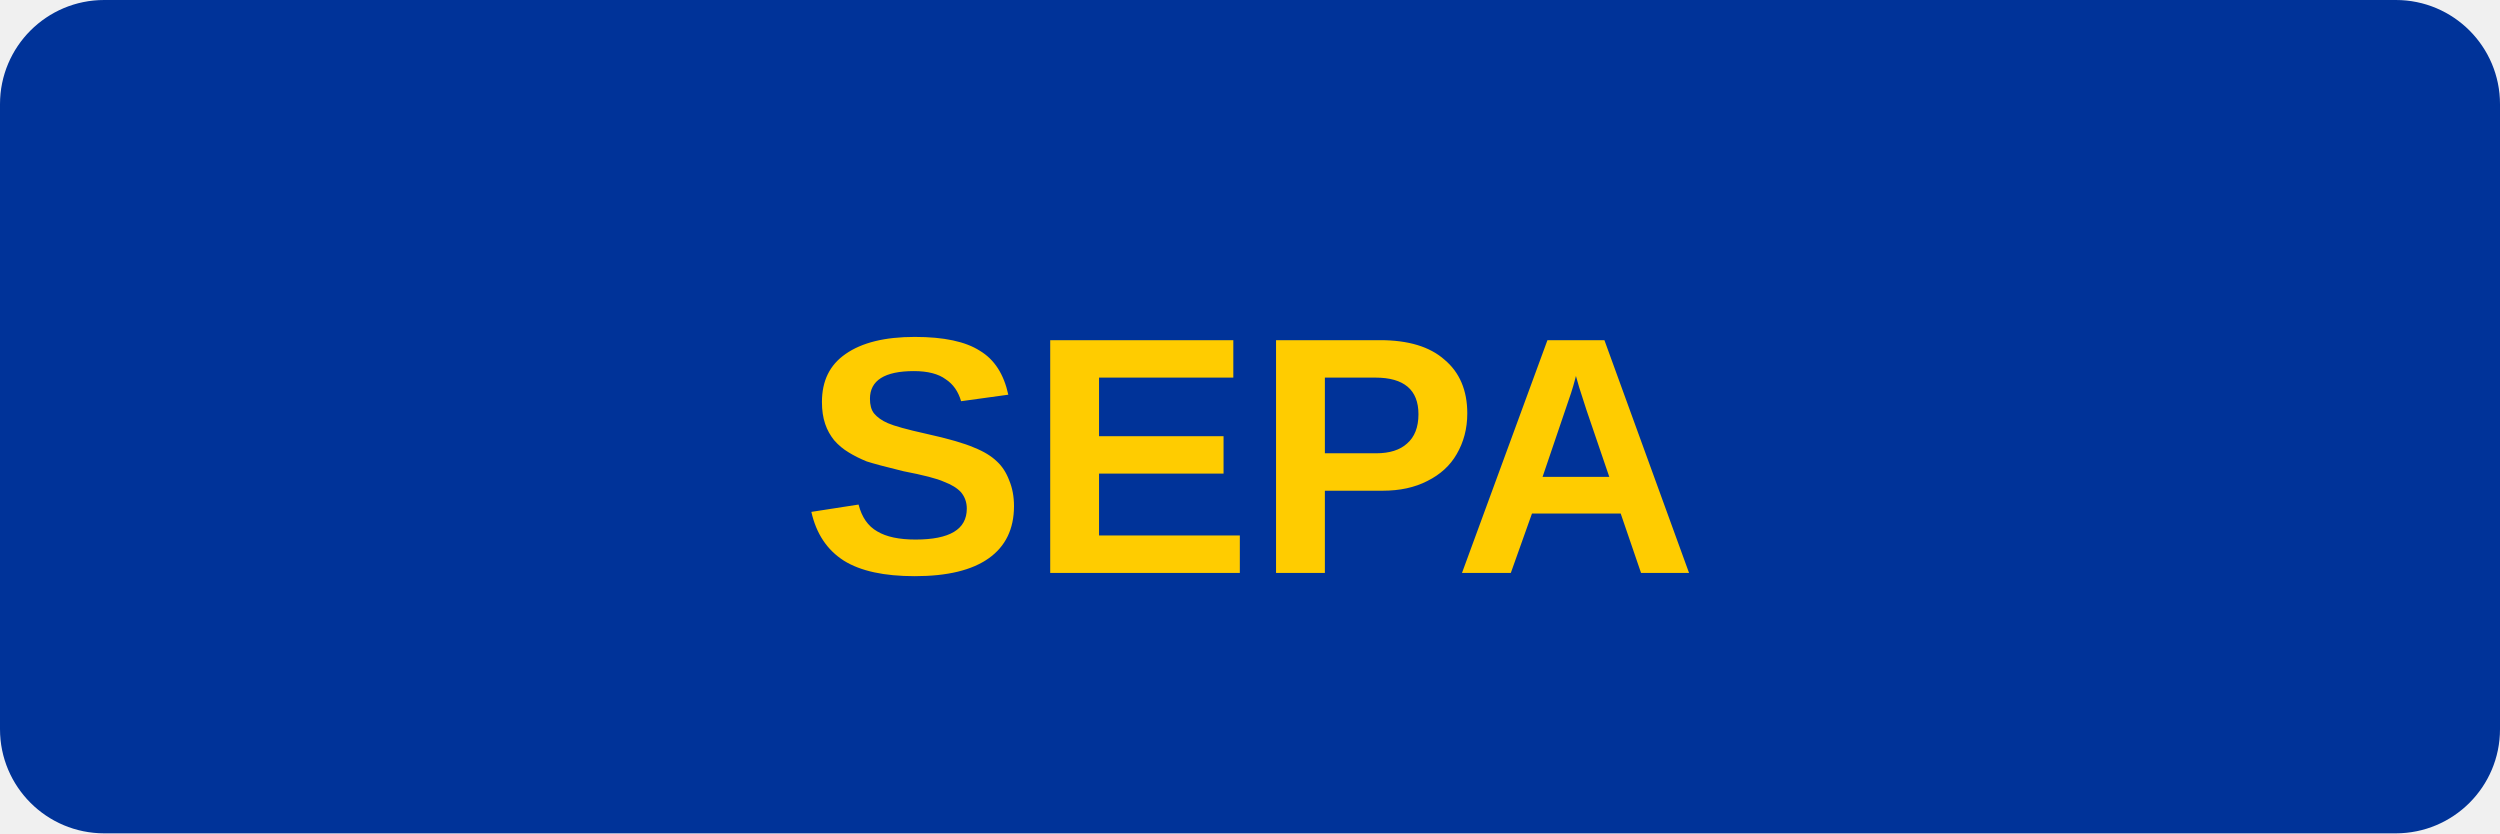
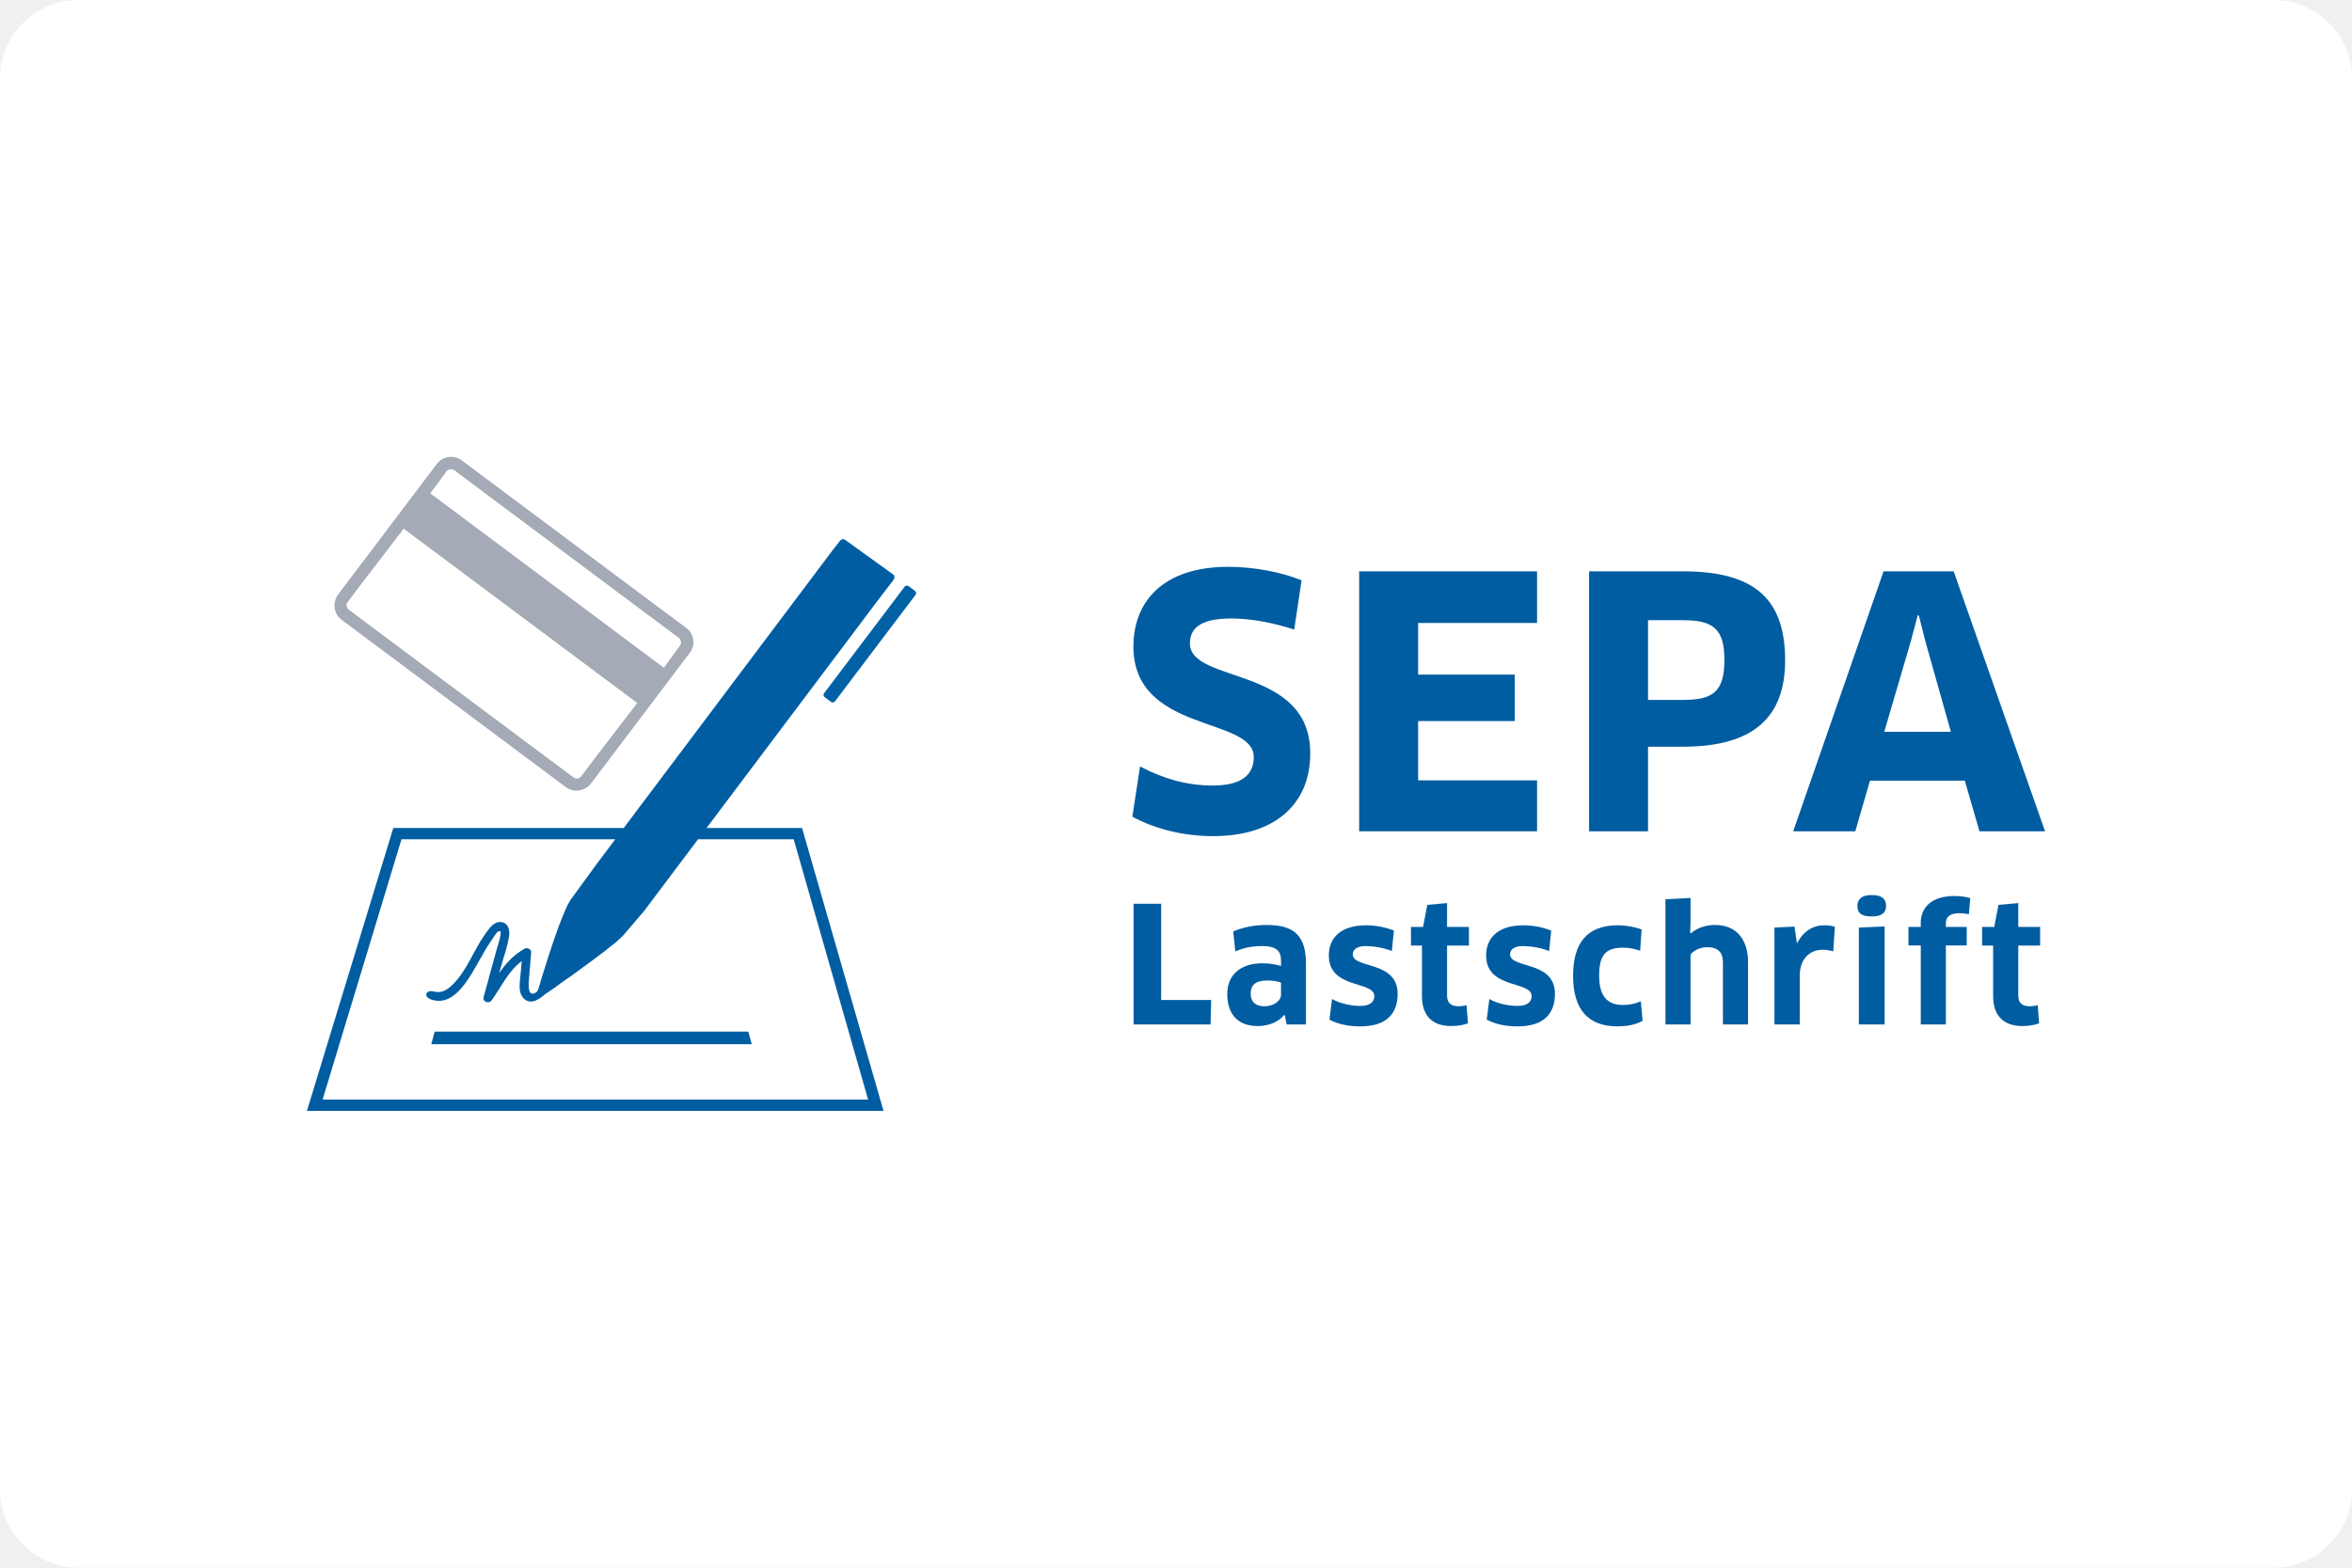
- <svg xmlns="http://www.w3.org/2000/svg" viewBox="0 0 48 16" role="img" aria-label="SEPA">
-   <rect width="48" height="16" rx="2" fill="#003399" />
-   <text x="24" y="11" text-anchor="middle" fill="#ffcc00" font-family="Arial,sans-serif" font-size="6.5" font-weight="700">SEPA</text>
+ <svg xmlns="http://www.w3.org/2000/svg" width="120" height="80" viewBox="0 0 120 80" fill="none">
+   <rect width="120" height="80" rx="4" fill="white" />
+   <path fill-rule="evenodd" clip-rule="evenodd" d="M61.796 51.029L61.763 52.278H57.838V46.118H59.242V51.029H61.796Z" fill="#005DA1" />
+   <path fill-rule="evenodd" clip-rule="evenodd" d="M65.357 50.142C65.234 50.093 64.986 50.035 64.647 50.035C64.077 50.035 63.812 50.257 63.812 50.692C63.812 51.177 64.102 51.35 64.524 51.35C64.961 51.35 65.357 51.087 65.357 50.767V50.142ZM65.549 51.801L65.523 51.793C65.218 52.154 64.739 52.36 64.167 52.36C63.217 52.36 62.615 51.826 62.615 50.709C62.615 49.789 63.259 49.157 64.399 49.157C64.77 49.157 65.092 49.215 65.357 49.296V49.009C65.357 48.508 65.092 48.278 64.408 48.278C63.855 48.278 63.491 48.361 63.027 48.549L62.919 47.531C63.425 47.317 63.994 47.202 64.639 47.202C66.118 47.202 66.63 47.834 66.63 49.198V52.278H65.647L65.549 51.801Z" fill="#005DA1" />
+   <path fill-rule="evenodd" clip-rule="evenodd" d="M69.4 52.377C68.796 52.377 68.25 52.262 67.829 52.032L67.961 50.981C68.376 51.218 68.962 51.333 69.391 51.333C69.904 51.333 70.118 51.128 70.118 50.832C70.118 50.035 67.797 50.496 67.797 48.755C67.797 47.86 68.408 47.219 69.697 47.219C70.2 47.219 70.698 47.318 71.118 47.49L71.011 48.532C70.597 48.36 70.044 48.278 69.673 48.278C69.252 48.278 69.019 48.443 69.019 48.697C69.019 49.452 71.308 49.001 71.308 50.718C71.308 51.711 70.754 52.377 69.4 52.377Z" fill="#005DA1" />
+   <path fill-rule="evenodd" clip-rule="evenodd" d="M73.83 48.254V50.799C73.83 51.186 74.029 51.35 74.425 51.35C74.557 51.35 74.73 51.325 74.822 51.292L74.896 52.22C74.722 52.294 74.392 52.36 74.036 52.36C73.037 52.36 72.549 51.785 72.549 50.841V48.254H71.987V47.301H72.606L72.821 46.175L73.83 46.085V47.301H74.946V48.254H73.83Z" fill="#005DA1" />
+   <path fill-rule="evenodd" clip-rule="evenodd" d="M97.998 52.278V48.246H97.369V47.301H97.998V47.087C97.998 46.34 98.518 45.724 99.716 45.724C99.998 45.724 100.31 45.765 100.526 45.831L100.451 46.652C100.302 46.619 100.138 46.603 99.971 46.603C99.469 46.603 99.278 46.8 99.278 47.121V47.301H100.344V48.246H99.278V52.278H97.998Z" fill="#005DA1" />
+   <path fill-rule="evenodd" clip-rule="evenodd" d="M94.84 52.278V47.334L96.154 47.276V52.278H94.84ZM95.501 46.767C95.005 46.767 94.766 46.627 94.766 46.225C94.766 45.872 95.005 45.675 95.501 45.675C96.006 45.675 96.228 45.864 96.228 46.225C96.228 46.587 96.006 46.767 95.501 46.767Z" fill="#005DA1" />
+   <path fill-rule="evenodd" clip-rule="evenodd" d="M90.534 52.278V47.334L91.558 47.285L91.674 48.114H91.698C92.013 47.514 92.501 47.219 93.071 47.219C93.294 47.219 93.484 47.252 93.616 47.292L93.533 48.549C93.377 48.5 93.187 48.467 92.987 48.467C92.319 48.467 91.824 48.952 91.824 49.781V52.278H90.534Z" fill="#005DA1" />
+   <path fill-rule="evenodd" clip-rule="evenodd" d="M87.905 52.278V49.108C87.905 48.598 87.649 48.335 87.104 48.335C86.732 48.335 86.41 48.5 86.253 48.713V52.278H84.972V45.889L86.253 45.823V46.956L86.236 47.613L86.261 47.63C86.633 47.317 87.086 47.202 87.509 47.202C88.566 47.202 89.186 47.909 89.186 49.108V52.278H87.905Z" fill="#005DA1" />
+   <path fill-rule="evenodd" clip-rule="evenodd" d="M83.681 48.516C83.426 48.426 83.119 48.36 82.83 48.36C81.897 48.36 81.59 48.746 81.59 49.797C81.59 50.865 82.029 51.284 82.805 51.284C83.136 51.284 83.45 51.218 83.715 51.095L83.807 52.089C83.509 52.269 83.062 52.376 82.525 52.376C81.046 52.376 80.26 51.538 80.26 49.797C80.26 48.146 80.946 47.218 82.549 47.218C82.97 47.218 83.442 47.309 83.756 47.432L83.681 48.516Z" fill="#005DA1" />
+   <path fill-rule="evenodd" clip-rule="evenodd" d="M77.425 52.377C76.821 52.377 76.276 52.262 75.854 52.032L75.987 50.981C76.4 51.218 76.987 51.333 77.417 51.333C77.93 51.333 78.144 51.128 78.144 50.832C78.144 50.035 75.823 50.496 75.823 48.755C75.823 47.86 76.433 47.219 77.723 47.219C78.226 47.219 78.723 47.318 79.144 47.49L79.037 48.532C78.623 48.36 78.07 48.278 77.698 48.278C77.277 48.278 77.045 48.443 77.045 48.697C77.045 49.452 79.334 49.001 79.334 50.718C79.334 51.711 78.78 52.377 77.425 52.377Z" fill="#005DA1" />
+   <path fill-rule="evenodd" clip-rule="evenodd" d="M102.973 48.254V50.799C102.973 51.186 103.171 51.35 103.567 51.35C103.699 51.35 103.873 51.325 103.964 51.292L104.038 52.22C103.865 52.294 103.535 52.36 103.178 52.36C102.179 52.36 101.691 51.785 101.691 50.841V48.254H101.128V47.301H101.748L101.963 46.175L102.973 46.085V47.301H104.088V48.254H102.973Z" fill="#005DA1" />
+   <path fill-rule="evenodd" clip-rule="evenodd" d="M61.903 42.668C60.354 42.668 58.931 42.297 57.773 41.678L58.165 39.113C59.34 39.732 60.55 40.086 61.867 40.086C63.326 40.086 63.968 39.556 63.968 38.636C63.968 36.549 57.827 37.433 57.827 32.993C57.827 30.747 59.287 28.925 62.668 28.925C63.968 28.925 65.373 29.191 66.406 29.615L66.032 32.127C64.928 31.773 63.825 31.561 62.811 31.561C61.156 31.561 60.711 32.127 60.711 32.834C60.711 34.904 66.85 33.949 66.85 38.441C66.85 41.059 65.017 42.668 61.903 42.668Z" fill="#005DA1" />
+   <path fill-rule="evenodd" clip-rule="evenodd" d="M78.421 39.821V42.421H69.345V29.155H78.421V31.791H72.353V34.426H77.282V36.796H72.353V39.821H78.421Z" fill="#005DA1" />
+   <path fill-rule="evenodd" clip-rule="evenodd" d="M85.864 31.649H84.083V35.717H85.864C87.341 35.717 87.98 35.346 87.98 33.684C87.98 32.091 87.412 31.649 85.864 31.649ZM85.864 38.105H84.083V42.421H81.076V29.155H85.864C89.565 29.155 91.077 30.605 91.077 33.701C91.077 36.496 89.584 38.105 85.864 38.105Z" fill="#005DA1" />
+   <path fill-rule="evenodd" clip-rule="evenodd" d="M97.47 32.798L96.135 37.344H99.535L98.253 32.798L97.897 31.401H97.843L97.47 32.798ZM100.246 39.838H95.406L94.658 42.421H91.49L96.1 29.156H99.677L104.339 42.421H100.993L100.246 39.838Z" fill="#005DA1" />
+   <path fill-rule="evenodd" clip-rule="evenodd" d="M29.644 39.627C29.602 39.684 29.537 39.712 29.471 39.726C29.397 39.734 29.32 39.718 29.257 39.67L25.823 37.107L21.229 33.678L17.795 31.113C17.732 31.066 17.695 30.998 17.682 30.924C17.678 30.857 17.687 30.788 17.73 30.732L18.666 29.493C18.666 29.493 19.694 28.171 20.596 26.978L24.46 29.863L28.646 32.988L32.511 35.873C31.608 37.067 30.58 38.388 30.58 38.388L29.644 39.627ZM23.186 24.003L26.599 26.553L28.907 28.275L31.212 29.998L34.627 32.545C34.758 32.643 34.786 32.826 34.688 32.954L33.87 34.075L30.006 31.19L25.82 28.064L21.956 25.179L22.774 24.059C22.87 23.931 23.056 23.906 23.186 24.003ZM35.018 32.049L29.287 27.771L23.557 23.492C23.157 23.195 22.591 23.274 22.291 23.669L17.247 30.343C17.167 30.448 17.119 30.564 17.091 30.684C17.004 31.024 17.124 31.4 17.424 31.625L20.839 34.174L25.453 37.618L28.867 40.167C29.167 40.391 29.564 40.401 29.868 40.222C29.977 40.163 30.075 40.084 30.154 39.98L35.199 33.307C35.498 32.911 35.416 32.347 35.018 32.049Z" fill="#A4AAB6" />
+   <path fill-rule="evenodd" clip-rule="evenodd" d="M16.459 56.113L20.484 42.828H31.391L30.451 44.079L29.098 45.937L28.944 46.211L28.802 46.531L28.656 46.89L28.505 47.272L28.359 47.687L28.215 48.096L28.08 48.507L27.947 48.91L27.827 49.293L27.717 49.645L27.619 49.953L27.545 50.21L27.487 50.406L27.44 50.528C27.44 50.528 27.432 50.554 27.408 50.585C27.381 50.623 27.215 50.773 27.081 50.674C26.953 50.578 26.966 50.242 26.979 50.081C27.02 49.589 27.059 49.097 27.1 48.606C27.112 48.433 26.9 48.336 26.764 48.414C26.161 48.759 25.802 49.176 25.473 49.653C25.504 49.542 25.535 49.43 25.565 49.318C25.704 48.811 25.899 48.287 25.974 47.766C26.016 47.469 25.941 47.115 25.591 47.058C25.198 46.993 24.94 47.404 24.747 47.675C24.164 48.492 23.821 49.53 23.098 50.242C22.825 50.509 22.523 50.706 22.132 50.596C21.678 50.468 21.501 50.998 22.302 51.07C23.09 51.14 23.676 50.313 24.034 49.736C24.293 49.316 24.522 48.877 24.774 48.454C24.896 48.25 25.022 48.049 25.161 47.857C25.222 47.776 25.336 47.556 25.442 47.528C25.581 47.489 25.545 47.569 25.537 47.678C25.519 47.926 25.413 48.18 25.348 48.419C25.277 48.679 25.205 48.939 25.134 49.2C24.981 49.758 24.83 50.317 24.677 50.875C24.608 51.128 24.943 51.246 25.085 51.046C25.646 50.251 25.925 49.578 26.617 49.046C26.602 49.221 26.588 49.395 26.574 49.571C26.551 49.859 26.495 50.164 26.515 50.453C26.548 50.925 26.907 51.252 27.358 51.046C27.593 50.937 27.762 50.773 27.762 50.773L27.789 50.754L27.884 50.683L28.058 50.569L28.294 50.407L28.556 50.213L28.845 50.009L29.186 49.772L29.532 49.518L29.877 49.266L30.223 49.012L30.559 48.758L30.875 48.52L31.166 48.284L31.421 48.088L31.624 47.9L31.782 47.749L31.788 47.741L31.791 47.744L32.867 46.481L35.615 42.828H40.495L44.291 56.113H16.459ZM36.049 42.253L44.692 30.765L45.574 29.61C45.665 29.487 45.651 29.373 45.565 29.311L43.118 27.549C43.032 27.487 42.92 27.512 42.857 27.597C42.851 27.605 42.732 27.757 42.5 28.052L31.823 42.253H20.066L15.66 56.688H45.077L40.921 42.253H36.049Z" fill="#005DA1" />
+   <path fill-rule="evenodd" clip-rule="evenodd" d="M46.682 30.153L46.359 29.911C46.295 29.863 46.202 29.876 46.154 29.94L42.045 35.374C41.996 35.437 42.01 35.529 42.074 35.577L42.397 35.818C42.462 35.867 42.553 35.853 42.602 35.789L46.711 30.356C46.76 30.292 46.746 30.201 46.682 30.153Z" fill="#0062A5" />
+   <path fill-rule="evenodd" clip-rule="evenodd" d="M30.178 53.286H38.353L38.179 52.643H30.178H22.177L22.004 53.286H30.178Z" fill="#005DA1" />
</svg>
